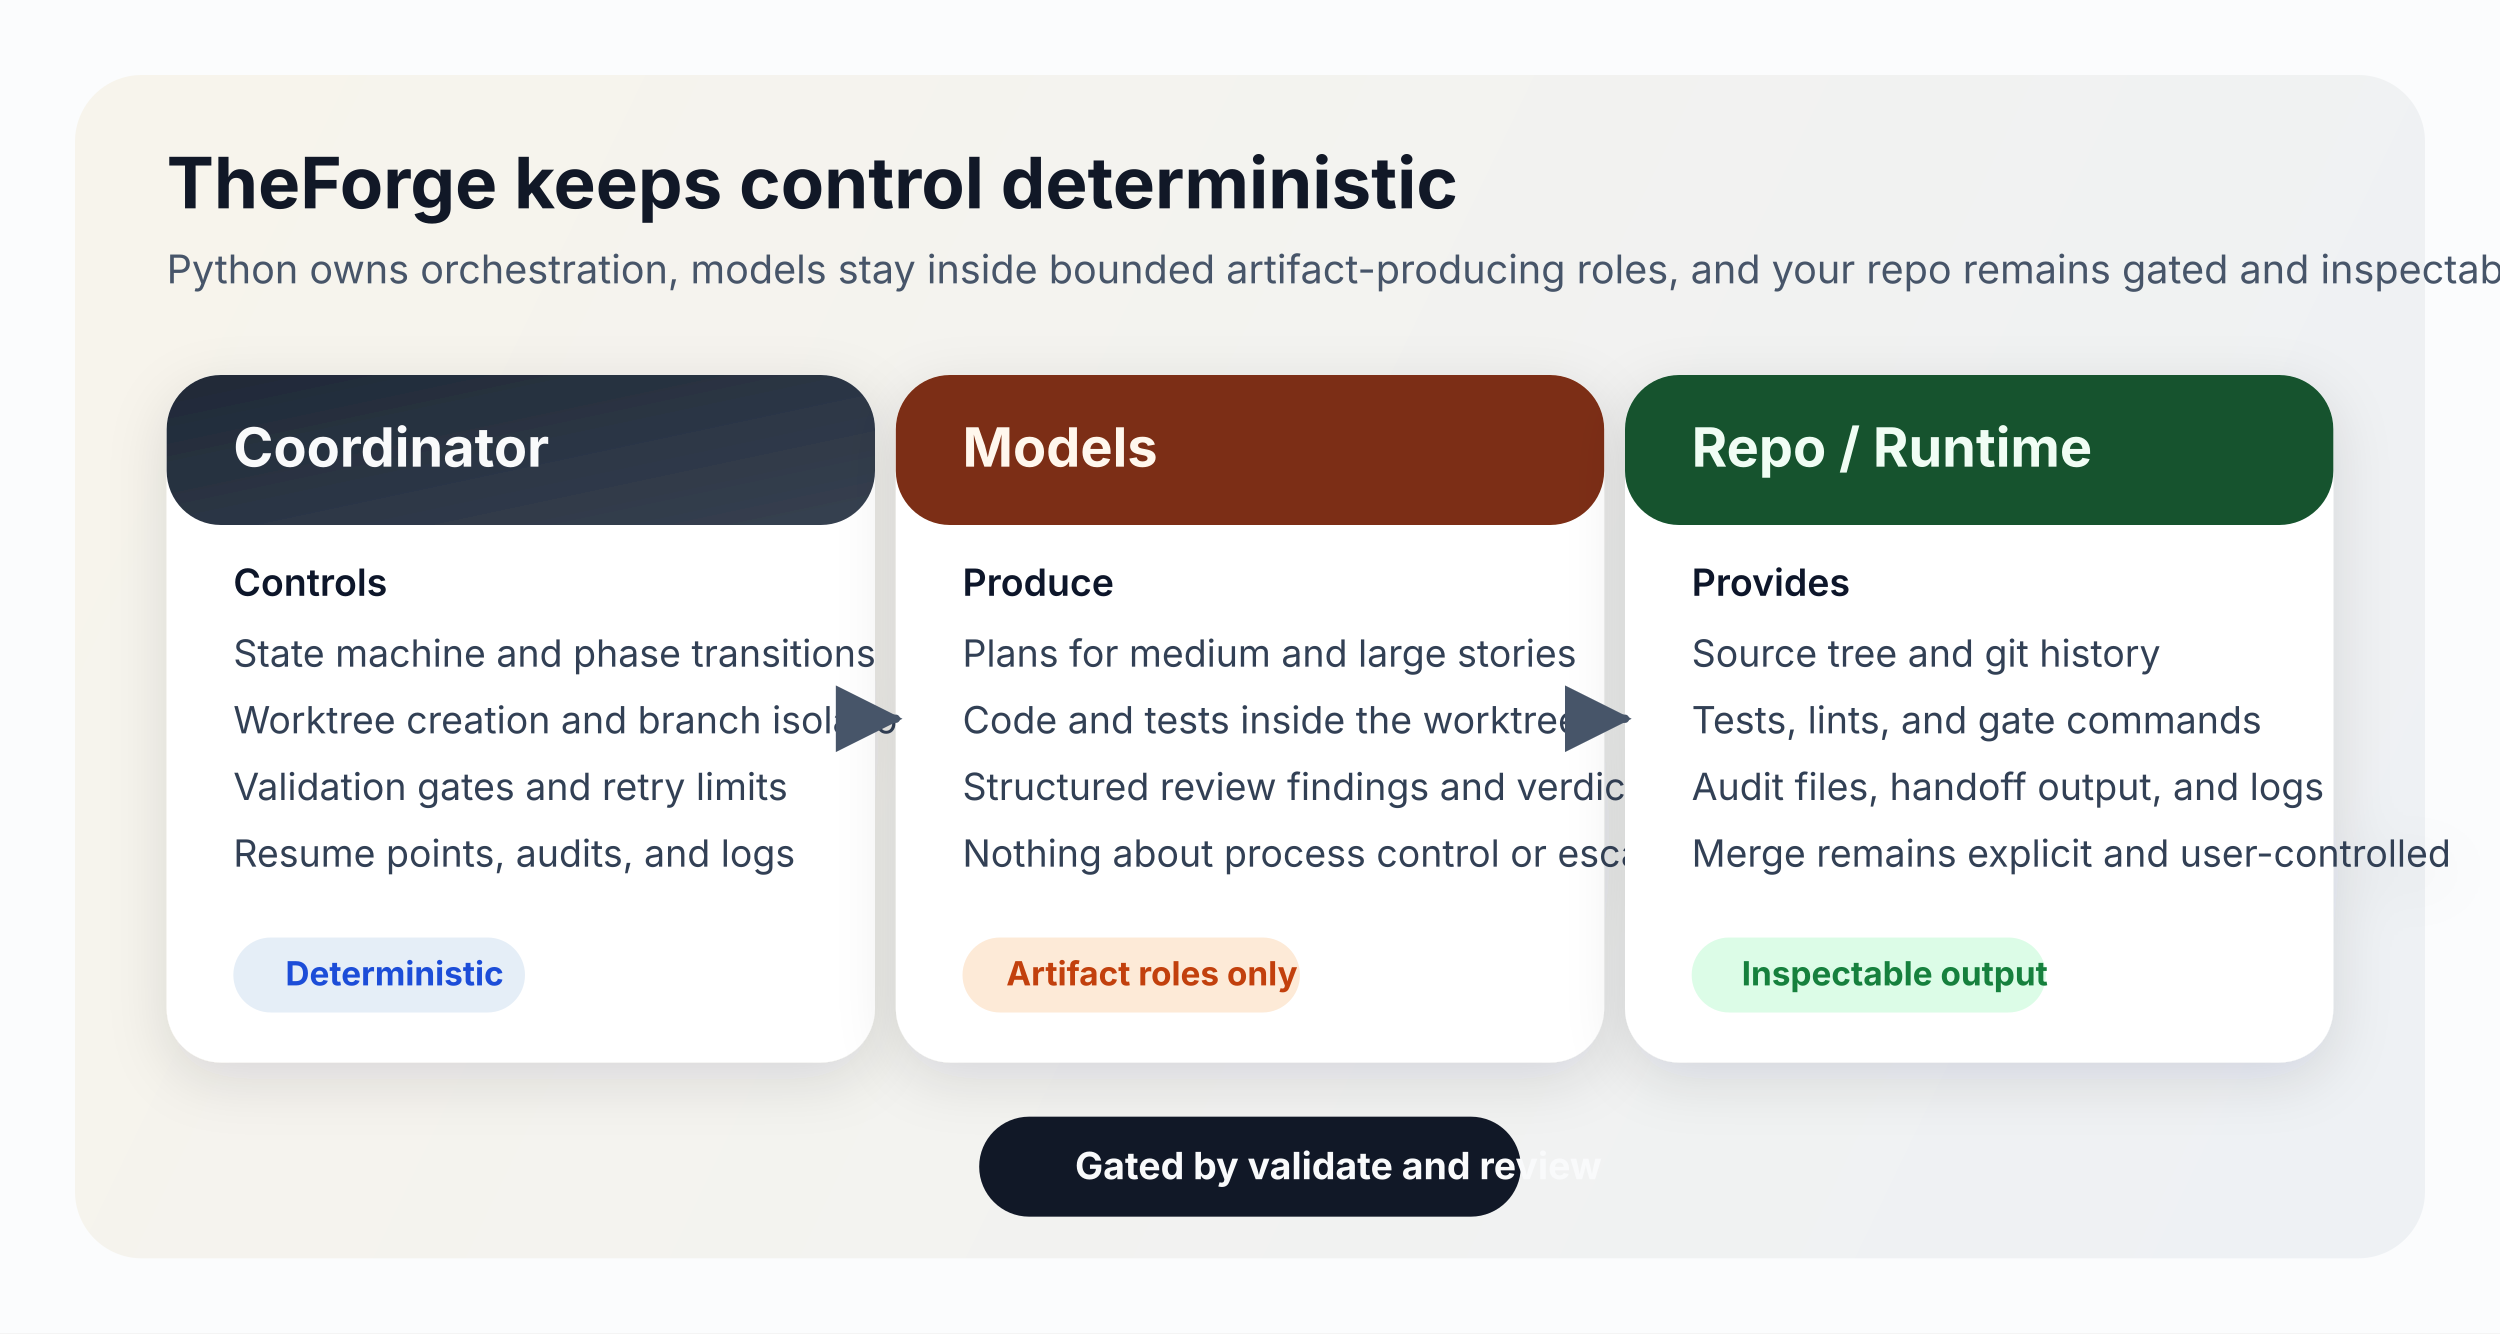
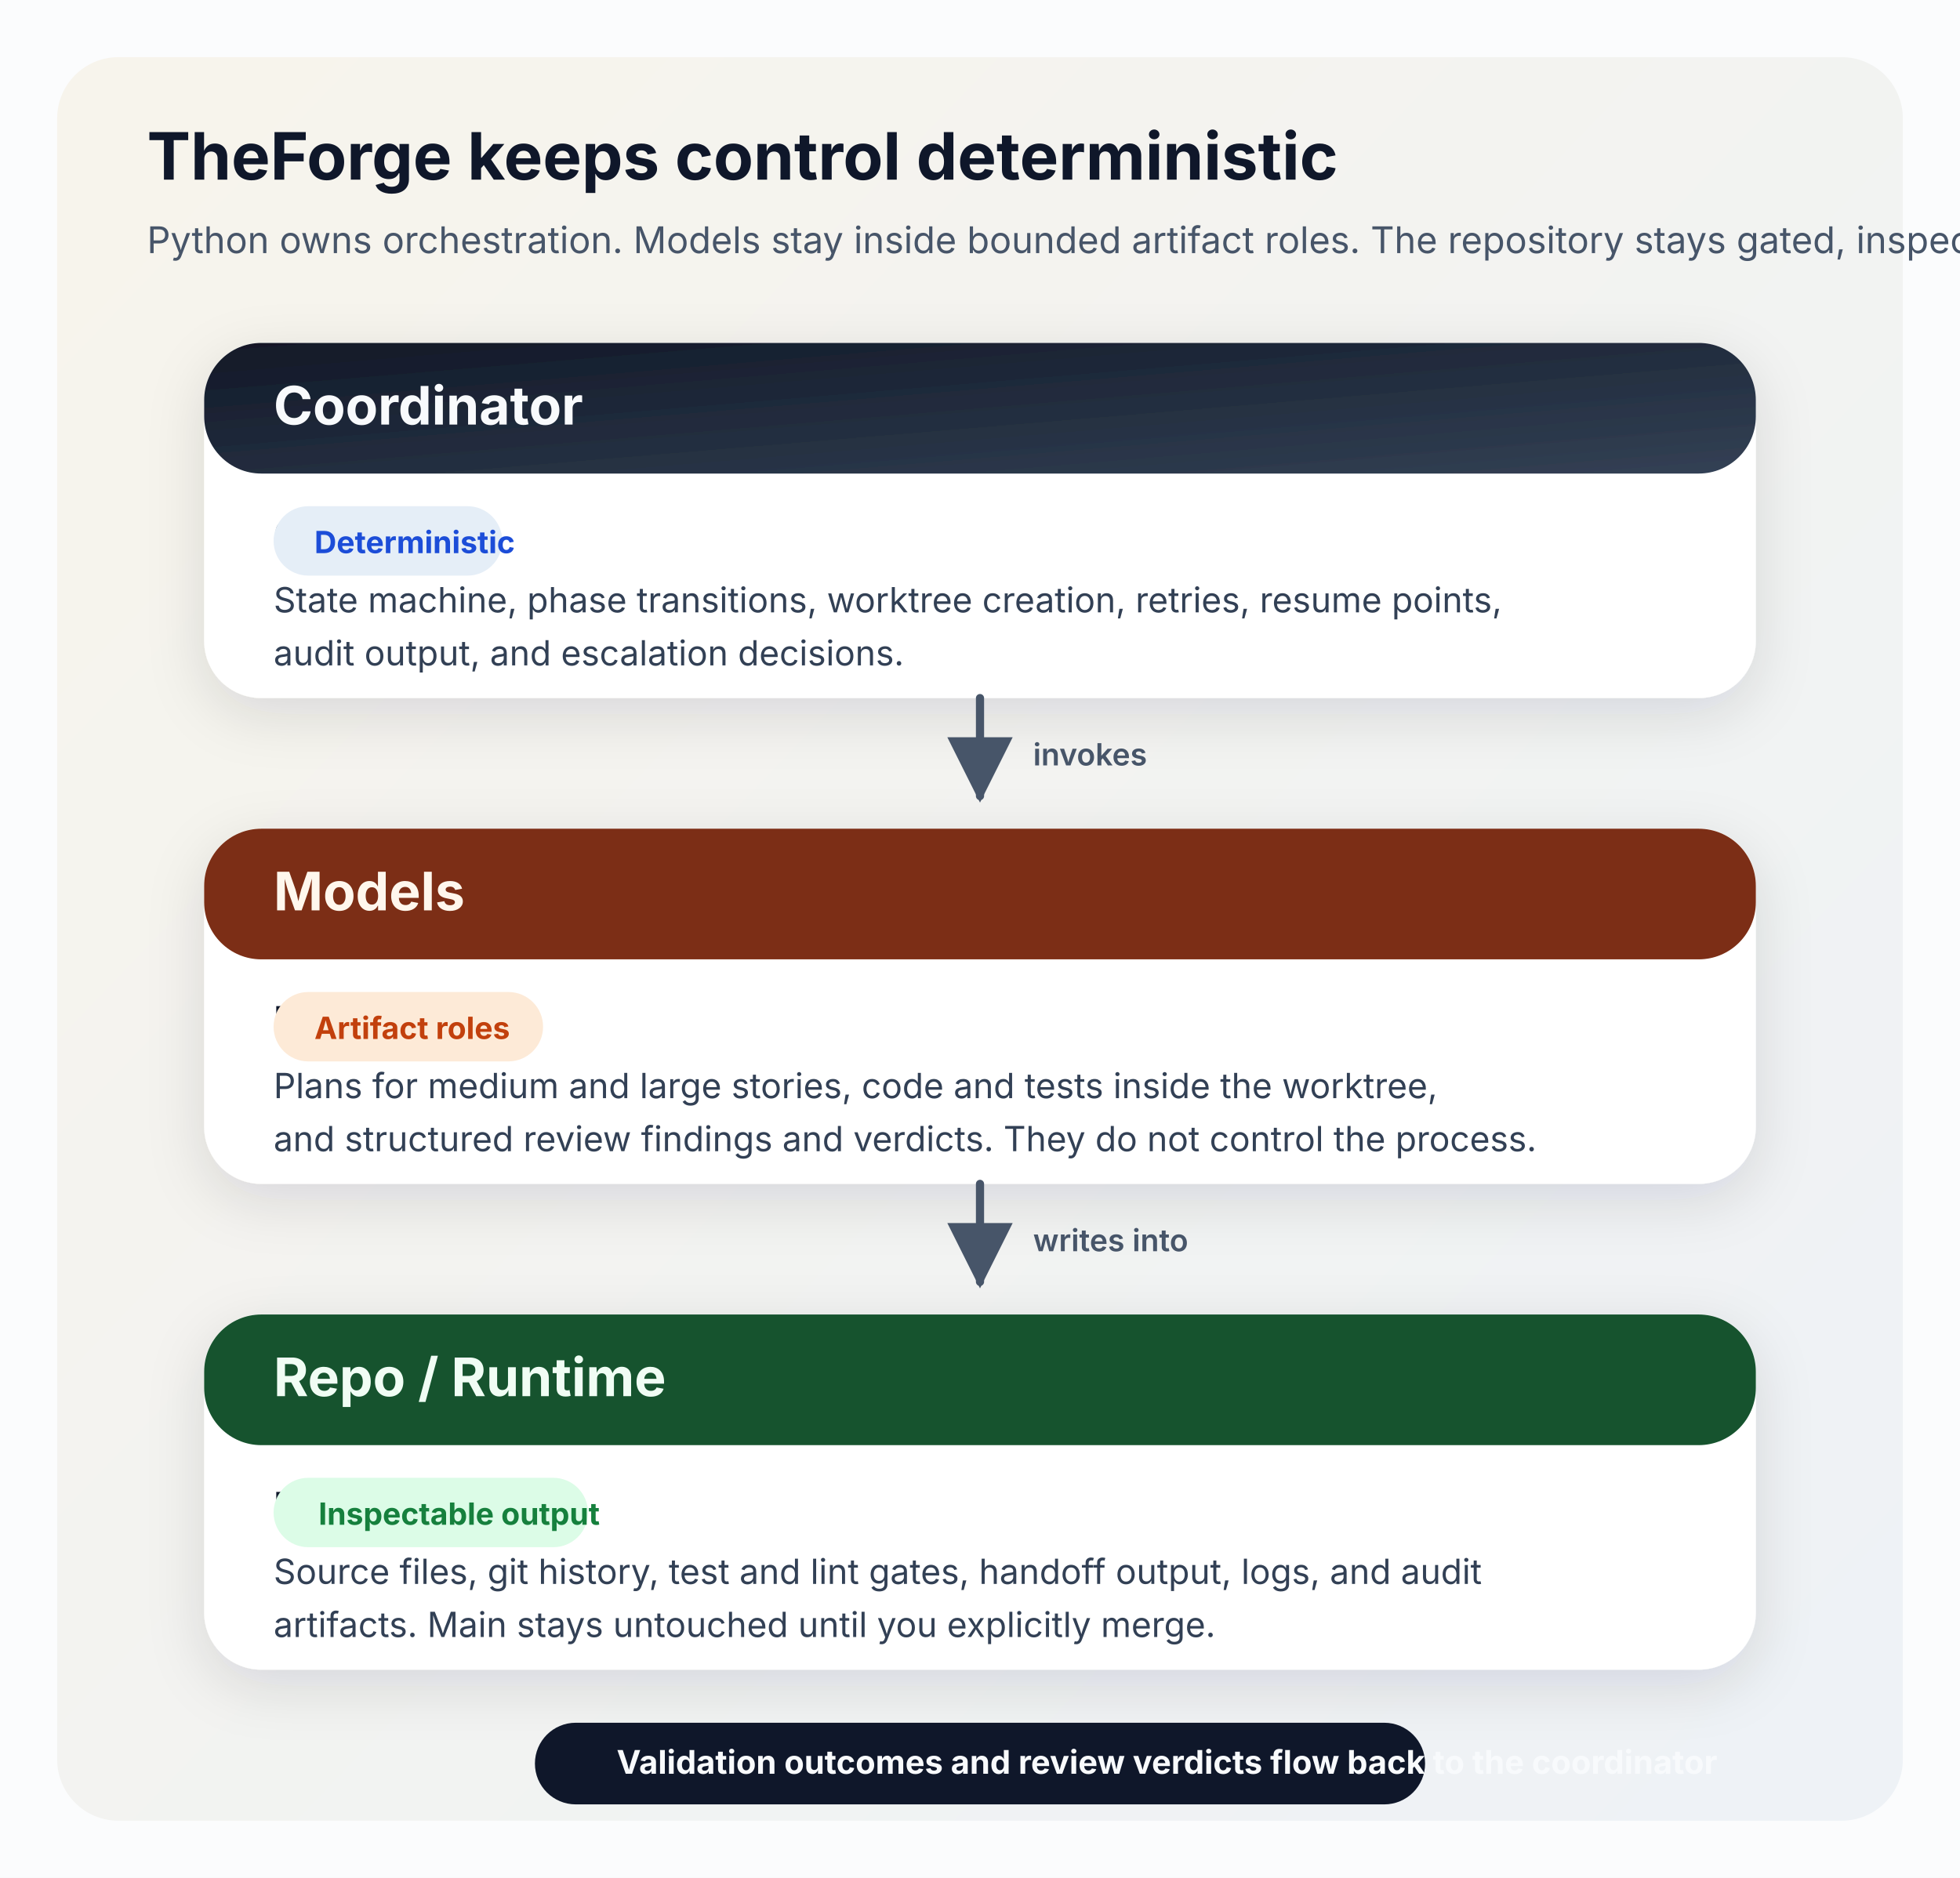
- <svg xmlns="http://www.w3.org/2000/svg" width="1200" height="640" viewBox="0 0 1200 640" fill="none" role="img" aria-labelledby="title desc">
+ <svg xmlns="http://www.w3.org/2000/svg" width="960" height="920" viewBox="0 0 960 920" fill="none" role="img" aria-labelledby="title desc">
  <defs>
-     <linearGradient id="bg" x1="80" y1="70" x2="1120" y2="570" gradientUnits="userSpaceOnUse">
+     <linearGradient id="bg" x1="60" y1="56" x2="900" y2="860" gradientUnits="userSpaceOnUse">
      <stop stop-color="#F7F4EC" />
-       <stop offset="1" stop-color="#EEF1F4" />
+       <stop offset="1" stop-color="#EEF2F6" />
    </linearGradient>
-     <linearGradient id="header" x1="0" y1="0" x2="1" y2="1">
-       <stop stop-color="#1F2937" />
-       <stop offset="1" stop-color="#374151" />
+     <linearGradient id="dark" x1="0" y1="0" x2="1" y2="1">
+       <stop stop-color="#111827" />
+       <stop offset="1" stop-color="#334155" />
    </linearGradient>
    <filter id="shadow" x="-20%" y="-20%" width="140%" height="140%">
-       <feDropShadow dx="0" dy="8" stdDeviation="14" flood-color="#1F2937" flood-opacity="0.12" />
+       <feDropShadow dx="0" dy="8" stdDeviation="14" flood-color="#0F172A" flood-opacity="0.12" />
    </filter>
    <marker id="arrow" viewBox="0 0 10 10" refX="9" refY="5" markerWidth="8" markerHeight="8" orient="auto-start-reverse">
      <path d="M0 0L10 5L0 10V0Z" fill="#475569" />
    </marker>
  </defs>
-   <rect x="0" y="0" width="1200" height="640" fill="#FBFCFD" />
-   <rect x="36" y="36" width="1128" height="568" rx="32" fill="url(#bg)" />
-   <text x="80" y="100" fill="#111827" font-family="ui-sans-serif, system-ui, -apple-system, BlinkMacSystemFont, 'Segoe UI', sans-serif" font-size="34" font-weight="700">TheForge keeps control deterministic</text>
-   <text x="80" y="136" fill="#475569" font-family="ui-sans-serif, system-ui, -apple-system, BlinkMacSystemFont, 'Segoe UI', sans-serif" font-size="19">Python owns orchestration, models stay inside bounded artifact-producing roles, and your repo remains gated and inspectable.</text>
+   <rect width="960" height="920" fill="#FBFCFD" />
+   <rect x="28" y="28" width="904" height="864" rx="30" fill="url(#bg)" />
+   <text x="72" y="88" fill="#0F172A" font-family="ui-sans-serif, system-ui, -apple-system, BlinkMacSystemFont, 'Segoe UI', sans-serif" font-size="32" font-weight="700">TheForge keeps control deterministic</text>
+   <text x="72" y="124" fill="#475569" font-family="ui-sans-serif, system-ui, -apple-system, BlinkMacSystemFont, 'Segoe UI', sans-serif" font-size="18">Python owns orchestration. Models stay inside bounded artifact roles. The repository stays gated, inspectable, and merge-safe.</text>
  <g filter="url(#shadow)">
-     <rect x="80" y="180" width="340" height="330" rx="26" fill="#FFFFFF" />
-     <rect x="80" y="180" width="340" height="72" rx="26" fill="url(#header)" />
-     <text x="112" y="224" fill="#F9FAFB" font-family="ui-sans-serif, system-ui, -apple-system, BlinkMacSystemFont, 'Segoe UI', sans-serif" font-size="26" font-weight="700">Coordinator</text>
-     <text x="112" y="286" fill="#0F172A" font-family="ui-sans-serif, system-ui, -apple-system, BlinkMacSystemFont, 'Segoe UI', sans-serif" font-size="18" font-weight="600">Controls</text>
-     <text x="112" y="320" fill="#334155" font-family="ui-sans-serif, system-ui, -apple-system, BlinkMacSystemFont, 'Segoe UI', sans-serif" font-size="18">State machine and phase transitions</text>
-     <text x="112" y="352" fill="#334155" font-family="ui-sans-serif, system-ui, -apple-system, BlinkMacSystemFont, 'Segoe UI', sans-serif" font-size="18">Worktree creation and branch isolation</text>
-     <text x="112" y="384" fill="#334155" font-family="ui-sans-serif, system-ui, -apple-system, BlinkMacSystemFont, 'Segoe UI', sans-serif" font-size="18">Validation gates and retry limits</text>
-     <text x="112" y="416" fill="#334155" font-family="ui-sans-serif, system-ui, -apple-system, BlinkMacSystemFont, 'Segoe UI', sans-serif" font-size="18">Resume points, audits, and logs</text>
-     <rect x="112" y="450" width="140" height="36" rx="18" fill="#E5EEF7" />
-     <text x="137" y="473" fill="#1D4ED8" font-family="ui-sans-serif, system-ui, -apple-system, BlinkMacSystemFont, 'Segoe UI', sans-serif" font-size="16" font-weight="700">Deterministic</text>
+     <rect x="100" y="168" width="760" height="174" rx="28" fill="#FFFFFF" />
+     <rect x="100" y="168" width="760" height="64" rx="28" fill="url(#dark)" />
+     <text x="134" y="208" fill="#F8FAFC" font-family="ui-sans-serif, system-ui, -apple-system, BlinkMacSystemFont, 'Segoe UI', sans-serif" font-size="26" font-weight="700">Coordinator</text>
+     <text x="134" y="268" fill="#0F172A" font-family="ui-sans-serif, system-ui, -apple-system, BlinkMacSystemFont, 'Segoe UI', sans-serif" font-size="18" font-weight="600">Controls</text>
+     <text x="134" y="300" fill="#334155" font-family="ui-sans-serif, system-ui, -apple-system, BlinkMacSystemFont, 'Segoe UI', sans-serif" font-size="17">State machine, phase transitions, worktree creation, retries, resume points,</text>
+     <text x="134" y="326" fill="#334155" font-family="ui-sans-serif, system-ui, -apple-system, BlinkMacSystemFont, 'Segoe UI', sans-serif" font-size="17">audit output, and escalation decisions.</text>
+     <rect x="134" y="248" width="112" height="34" rx="17" fill="#E5EEF7" />
+     <text x="154" y="271" fill="#1D4ED8" font-family="ui-sans-serif, system-ui, -apple-system, BlinkMacSystemFont, 'Segoe UI', sans-serif" font-size="15" font-weight="700">Deterministic</text>
  </g>
+   <path d="M480 342V390" stroke="#475569" stroke-width="4" stroke-linecap="round" marker-end="url(#arrow)" />
+   <text x="506" y="375" fill="#475569" font-family="ui-sans-serif, system-ui, -apple-system, BlinkMacSystemFont, 'Segoe UI', sans-serif" font-size="15" font-weight="600">invokes</text>
  <g filter="url(#shadow)">
-     <rect x="430" y="180" width="340" height="330" rx="26" fill="#FFFFFF" />
-     <rect x="430" y="180" width="340" height="72" rx="26" fill="#7C2D12" />
-     <text x="462" y="224" fill="#FFF7ED" font-family="ui-sans-serif, system-ui, -apple-system, BlinkMacSystemFont, 'Segoe UI', sans-serif" font-size="26" font-weight="700">Models</text>
-     <text x="462" y="286" fill="#0F172A" font-family="ui-sans-serif, system-ui, -apple-system, BlinkMacSystemFont, 'Segoe UI', sans-serif" font-size="18" font-weight="600">Produce</text>
-     <text x="462" y="320" fill="#334155" font-family="ui-sans-serif, system-ui, -apple-system, BlinkMacSystemFont, 'Segoe UI', sans-serif" font-size="18">Plans for medium and large stories</text>
-     <text x="462" y="352" fill="#334155" font-family="ui-sans-serif, system-ui, -apple-system, BlinkMacSystemFont, 'Segoe UI', sans-serif" font-size="18">Code and tests inside the worktree</text>
-     <text x="462" y="384" fill="#334155" font-family="ui-sans-serif, system-ui, -apple-system, BlinkMacSystemFont, 'Segoe UI', sans-serif" font-size="18">Structured review findings and verdicts</text>
-     <text x="462" y="416" fill="#334155" font-family="ui-sans-serif, system-ui, -apple-system, BlinkMacSystemFont, 'Segoe UI', sans-serif" font-size="18">Nothing about process control or escalation</text>
-     <rect x="462" y="450" width="162" height="36" rx="18" fill="#FDEAD7" />
-     <text x="483" y="473" fill="#C2410C" font-family="ui-sans-serif, system-ui, -apple-system, BlinkMacSystemFont, 'Segoe UI', sans-serif" font-size="16" font-weight="700">Artifact roles only</text>
+     <rect x="100" y="406" width="760" height="174" rx="28" fill="#FFFFFF" />
+     <rect x="100" y="406" width="760" height="64" rx="28" fill="#7C2D12" />
+     <text x="134" y="446" fill="#FFF7ED" font-family="ui-sans-serif, system-ui, -apple-system, BlinkMacSystemFont, 'Segoe UI', sans-serif" font-size="26" font-weight="700">Models</text>
+     <text x="134" y="506" fill="#0F172A" font-family="ui-sans-serif, system-ui, -apple-system, BlinkMacSystemFont, 'Segoe UI', sans-serif" font-size="18" font-weight="600">Produce</text>
+     <text x="134" y="538" fill="#334155" font-family="ui-sans-serif, system-ui, -apple-system, BlinkMacSystemFont, 'Segoe UI', sans-serif" font-size="17">Plans for medium and large stories, code and tests inside the worktree,</text>
+     <text x="134" y="564" fill="#334155" font-family="ui-sans-serif, system-ui, -apple-system, BlinkMacSystemFont, 'Segoe UI', sans-serif" font-size="17">and structured review findings and verdicts. They do not control the process.</text>
+     <rect x="134" y="486" width="132" height="34" rx="17" fill="#FDEAD7" />
+     <text x="154" y="509" fill="#C2410C" font-family="ui-sans-serif, system-ui, -apple-system, BlinkMacSystemFont, 'Segoe UI', sans-serif" font-size="15" font-weight="700">Artifact roles</text>
  </g>
+   <path d="M480 580V628" stroke="#475569" stroke-width="4" stroke-linecap="round" marker-end="url(#arrow)" />
+   <text x="506" y="613" fill="#475569" font-family="ui-sans-serif, system-ui, -apple-system, BlinkMacSystemFont, 'Segoe UI', sans-serif" font-size="15" font-weight="600">writes into</text>
  <g filter="url(#shadow)">
-     <rect x="780" y="180" width="340" height="330" rx="26" fill="#FFFFFF" />
-     <rect x="780" y="180" width="340" height="72" rx="26" fill="#14532D" />
-     <text x="812" y="224" fill="#F0FDF4" font-family="ui-sans-serif, system-ui, -apple-system, BlinkMacSystemFont, 'Segoe UI', sans-serif" font-size="26" font-weight="700">Repo / Runtime</text>
-     <text x="812" y="286" fill="#0F172A" font-family="ui-sans-serif, system-ui, -apple-system, BlinkMacSystemFont, 'Segoe UI', sans-serif" font-size="18" font-weight="600">Provides</text>
-     <text x="812" y="320" fill="#334155" font-family="ui-sans-serif, system-ui, -apple-system, BlinkMacSystemFont, 'Segoe UI', sans-serif" font-size="18">Source tree and git history</text>
-     <text x="812" y="352" fill="#334155" font-family="ui-sans-serif, system-ui, -apple-system, BlinkMacSystemFont, 'Segoe UI', sans-serif" font-size="18">Tests, lints, and gate commands</text>
-     <text x="812" y="384" fill="#334155" font-family="ui-sans-serif, system-ui, -apple-system, BlinkMacSystemFont, 'Segoe UI', sans-serif" font-size="18">Audit files, handoff output, and logs</text>
-     <text x="812" y="416" fill="#334155" font-family="ui-sans-serif, system-ui, -apple-system, BlinkMacSystemFont, 'Segoe UI', sans-serif" font-size="18">Merge remains explicit and user-controlled</text>
-     <rect x="812" y="450" width="170" height="36" rx="18" fill="#DCFCE7" />
-     <text x="836" y="473" fill="#15803D" font-family="ui-sans-serif, system-ui, -apple-system, BlinkMacSystemFont, 'Segoe UI', sans-serif" font-size="16" font-weight="700">Inspectable output</text>
+     <rect x="100" y="644" width="760" height="174" rx="28" fill="#FFFFFF" />
+     <rect x="100" y="644" width="760" height="64" rx="28" fill="#14532D" />
+     <text x="134" y="684" fill="#F0FDF4" font-family="ui-sans-serif, system-ui, -apple-system, BlinkMacSystemFont, 'Segoe UI', sans-serif" font-size="26" font-weight="700">Repo / Runtime</text>
+     <text x="134" y="744" fill="#0F172A" font-family="ui-sans-serif, system-ui, -apple-system, BlinkMacSystemFont, 'Segoe UI', sans-serif" font-size="18" font-weight="600">Provides</text>
+     <text x="134" y="776" fill="#334155" font-family="ui-sans-serif, system-ui, -apple-system, BlinkMacSystemFont, 'Segoe UI', sans-serif" font-size="17">Source files, git history, test and lint gates, handoff output, logs, and audit</text>
+     <text x="134" y="802" fill="#334155" font-family="ui-sans-serif, system-ui, -apple-system, BlinkMacSystemFont, 'Segoe UI', sans-serif" font-size="17">artifacts. Main stays untouched until you explicitly merge.</text>
+     <rect x="134" y="724" width="154" height="34" rx="17" fill="#DCFCE7" />
+     <text x="156" y="747" fill="#15803D" font-family="ui-sans-serif, system-ui, -apple-system, BlinkMacSystemFont, 'Segoe UI', sans-serif" font-size="15" font-weight="700">Inspectable output</text>
  </g>
-   <path d="M420 345H430" stroke="#475569" stroke-width="4" stroke-linecap="round" marker-end="url(#arrow)" />
-   <path d="M770 345H780" stroke="#475569" stroke-width="4" stroke-linecap="round" marker-end="url(#arrow)" />
-   <rect x="470" y="536" width="260" height="48" rx="24" fill="#111827" />
-   <text x="516" y="566" fill="#F9FAFB" font-family="ui-sans-serif, system-ui, -apple-system, BlinkMacSystemFont, 'Segoe UI', sans-serif" font-size="18" font-weight="700">Gated by validate and review</text>
+   <rect x="262" y="844" width="436" height="40" rx="20" fill="#0F172A" />
+   <text x="302" y="869" fill="#F8FAFC" font-family="ui-sans-serif, system-ui, -apple-system, BlinkMacSystemFont, 'Segoe UI', sans-serif" font-size="16" font-weight="700">Validation outcomes and review verdicts flow back to the coordinator</text>
</svg>
